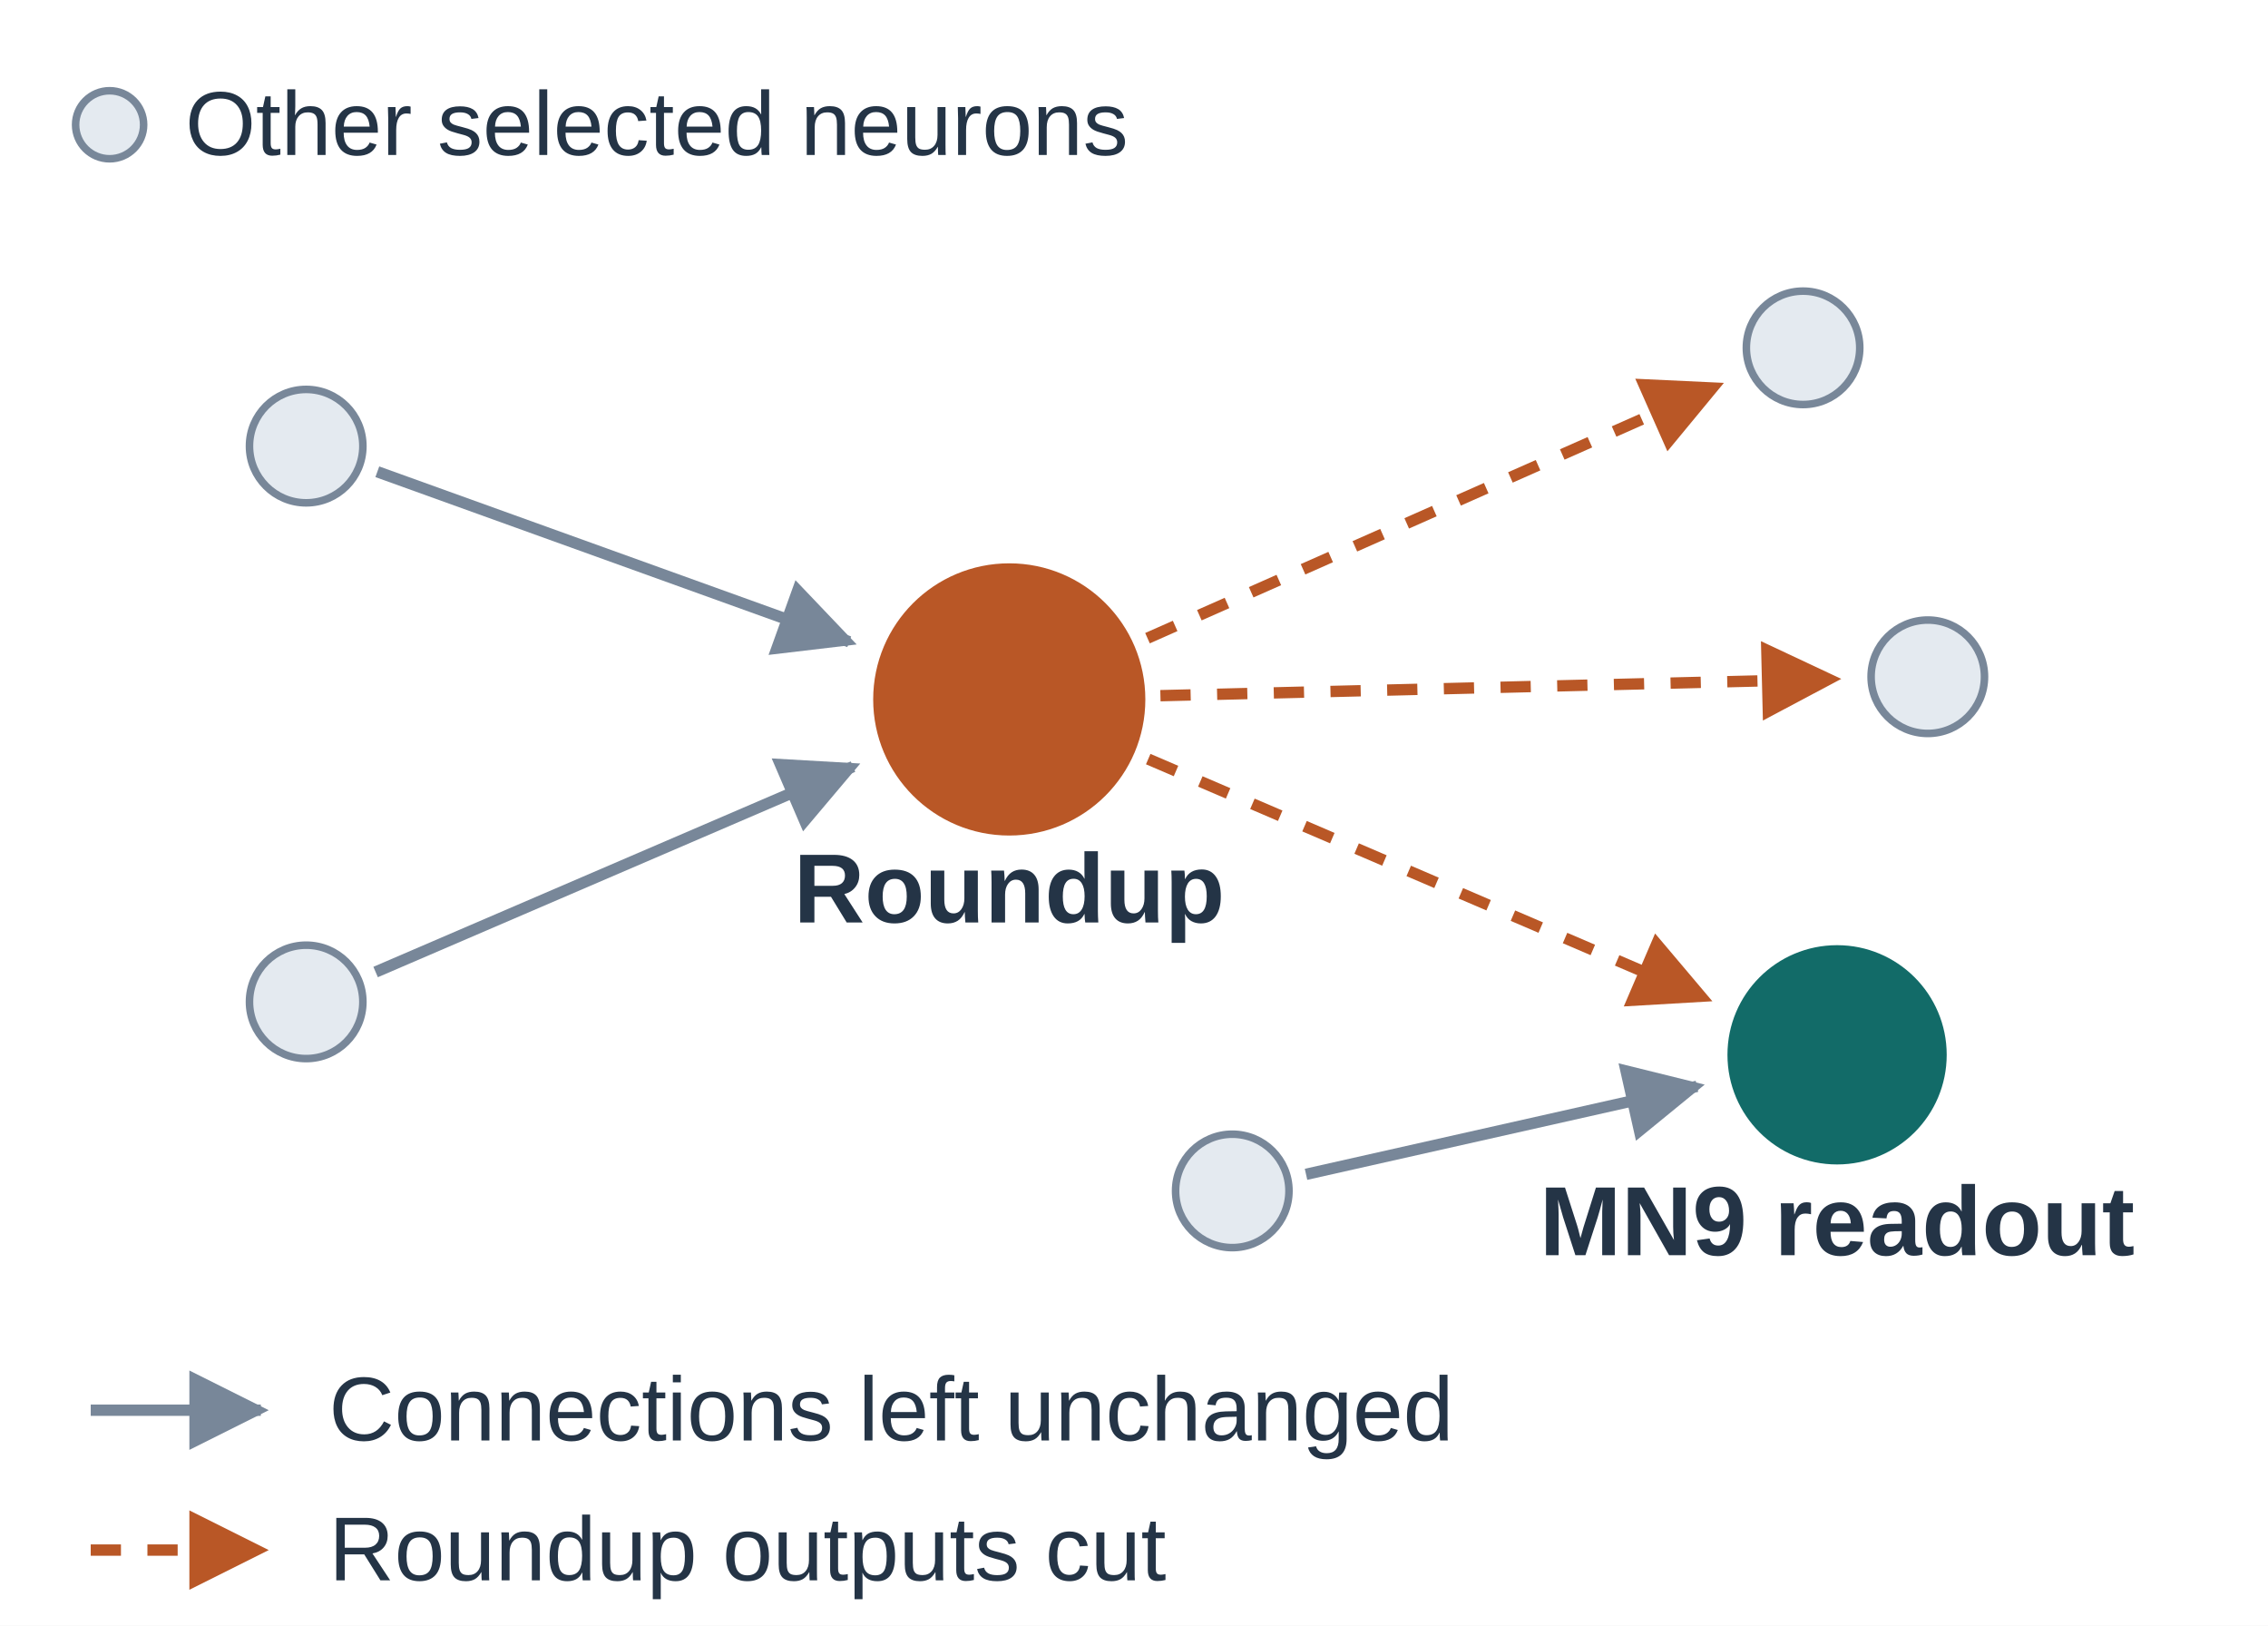
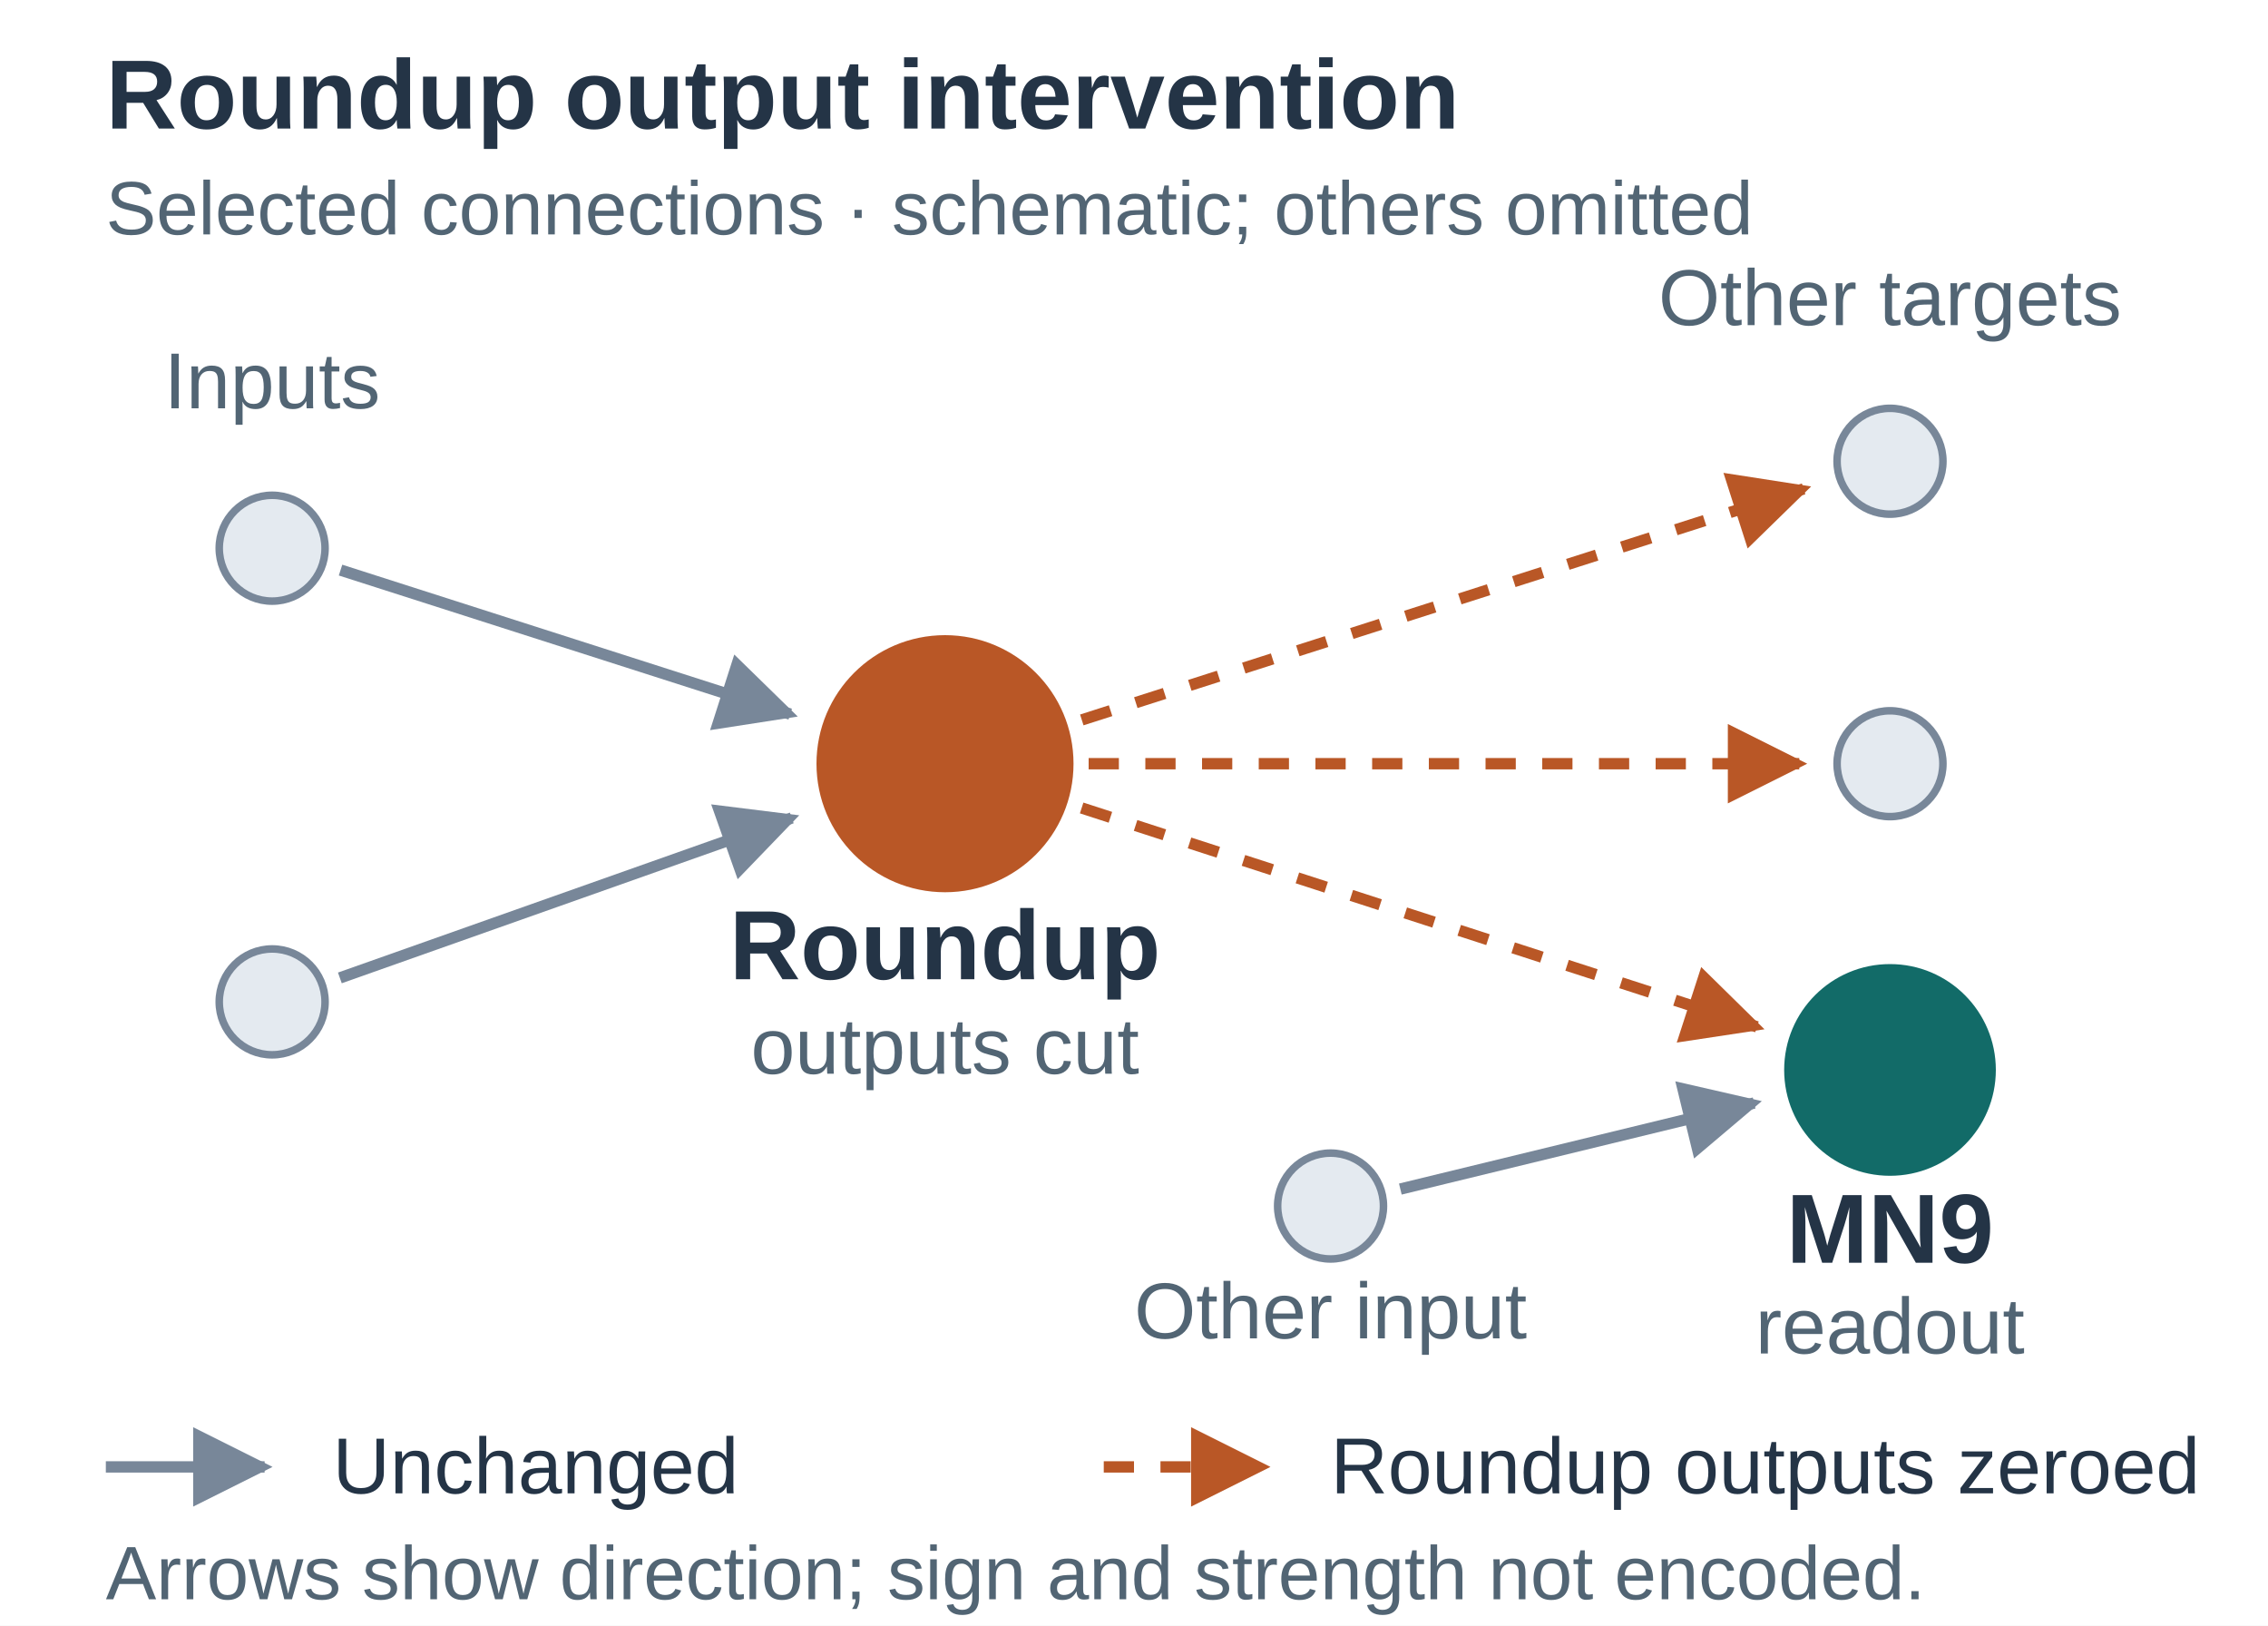
<svg xmlns="http://www.w3.org/2000/svg" width="600" height="430" viewBox="0 0 600 430" role="img" aria-labelledby="network-title network-desc">
  <style>
    text { font-family: 'Source Sans 3', Arial, sans-serif; fill: #243446; }
    .edge { fill: none; stroke-width: 3; }
    .unchanged { stroke: #788799; }
    .cut { stroke: #b95726; stroke-dasharray: 8 7; }
    .node { stroke-width: 2; }
    .other { fill: #e4eaf0; stroke: #788799; }
    .roundup { fill: #b95726; stroke: #b95726; }
    .readout { fill: #126b68; stroke: #126b68; }
    .label { font-size: 26px; font-weight: 600; }
-     .legend { font-size: 24px; }
+     .legend { font-size: 21px; }
+     .role { font-size: 21px; fill: #526574; }
+     .scope { font-size: 20px; fill: #526574; }
  </style>
  <defs>
    <marker id="arrow" viewBox="0 0 10 10" refX="9" refY="5" markerWidth="7" markerHeight="7" orient="auto-start-reverse">
      <path d="M 0 0 L 10 5 L 0 10 Z" fill="#788799" />
    </marker>
    <marker id="cut-arrow" viewBox="0 0 10 10" refX="9" refY="5" markerWidth="7" markerHeight="7" orient="auto-start-reverse">
      <path d="M 0 0 L 10 5 L 0 10 Z" fill="#b95726" />
    </marker>
  </defs>
  <rect width="600" height="430" fill="#fff" />
-   <circle class="node other" cx="29" cy="33" r="9" />
-   <text class="legend" x="49" y="41">Other selected neurons</text>
-   <path data-edge-row="7017932" data-source="720575940624023188" data-target="720575940623211725" data-intervention="unchanged" class="edge unchanged" d="M 99.82 124.78 L 224.66 169.75" marker-end="url(#arrow)" />
-   <path data-edge-row="7614185" data-source="720575940625164176" data-target="720575940623211725" data-intervention="unchanged" class="edge unchanged" d="M 99.37 257.10 L 225.66 202.78" marker-end="url(#arrow)" />
-   <path data-edge-row="6541012" data-source="720575940623211725" data-target="720575940660219265" data-intervention="zeroed" class="edge cut" d="M 303.76 200.78 L 451.08 264.01" marker-end="url(#cut-arrow)" />
-   <path data-edge-row="6540857" data-source="720575940623211725" data-target="720575940630820919" data-intervention="zeroed" class="edge cut" d="M 303.57 168.80 L 454.14 102.12" marker-end="url(#cut-arrow)" />
-   <path data-edge-row="6541071" data-source="720575940623211725" data-target="720575940621261296" data-intervention="zeroed" class="edge cut" d="M 306.99 184.01 L 485.01 179.62" marker-end="url(#cut-arrow)" />
-   <path data-edge-row="4506535" data-source="720575940619853515" data-target="720575940660219265" data-intervention="unchanged" class="edge unchanged" d="M 345.51 310.61 L 448.93 287.34" marker-end="url(#arrow)" />
-   <circle data-node-id="720575940619853515" class="node other" cx="326" cy="315" r="15" />
-   <circle data-node-id="720575940621261296" class="node other" cx="510" cy="179" r="15" />
-   <circle data-node-id="720575940623211725" class="node roundup" cx="267" cy="185" r="35" />
-   <circle data-node-id="720575940624023188" class="node other" cx="81" cy="118" r="15" />
-   <circle data-node-id="720575940625164176" class="node other" cx="81" cy="265" r="15" />
-   <circle data-node-id="720575940630820919" class="node other" cx="477" cy="92" r="15" />
-   <circle data-node-id="720575940660219265" class="node readout" cx="486" cy="279" r="28" />
-   <text class="label" x="267" y="244" text-anchor="middle">Roundup</text>
-   <text class="label" x="486" y="332" text-anchor="middle">MN9 readout</text>
-   <line class="edge unchanged" x1="24" y1="373" x2="69" y2="373" marker-end="url(#arrow)" />
-   <text class="legend" x="87" y="381">Connections left unchanged</text>
-   <line class="edge cut" x1="24" y1="410" x2="69" y2="410" marker-end="url(#cut-arrow)" />
-   <text class="legend" x="87" y="418">Roundup outputs cut</text>
+   <text class="label" x="28" y="34">Roundup output intervention</text>
+   <text class="scope" x="28" y="62">Selected connections · schematic; others omitted</text>
+   <text class="role" x="72" y="108" text-anchor="middle">Inputs</text>
+   <text class="role" x="500" y="86" text-anchor="middle">Other targets</text>
+   <path data-edge-row="7017932" data-source="720575940624023188" data-target="720575940623211725" data-intervention="unchanged" class="edge unchanged" d="M 90.09 150.79 L 209.05 188.89" marker-end="url(#arrow)" />
+   <path data-edge-row="7614185" data-source="720575940625164176" data-target="720575940623211725" data-intervention="unchanged" class="edge unchanged" d="M 89.91 258.66 L 209.46 216.35" marker-end="url(#arrow)" />
+   <path data-edge-row="6541012" data-source="720575940623211725" data-target="720575940660219265" data-intervention="zeroed" class="edge cut" d="M 286.15 213.71 L 464.80 271.60" marker-end="url(#cut-arrow)" />
+   <path data-edge-row="6540857" data-source="720575940623211725" data-target="720575940630820919" data-intervention="zeroed" class="edge cut" d="M 286.19 190.42 L 477.14 129.31" marker-end="url(#cut-arrow)" />
+   <path data-edge-row="6541071" data-source="720575940623211725" data-target="720575940621261296" data-intervention="zeroed" class="edge cut" d="M 288.00 202.00 L 476.00 202.00" marker-end="url(#cut-arrow)" />
+   <path data-edge-row="4506535" data-source="720575940619853515" data-target="720575940660219265" data-intervention="unchanged" class="edge unchanged" d="M 370.46 314.51 L 464.05 291.75" marker-end="url(#arrow)" />
+   <circle data-node-id="720575940619853515" class="node other" cx="352" cy="319" r="14" />
+   <circle data-node-id="720575940621261296" class="node other" cx="500" cy="202" r="14" />
+   <circle data-node-id="720575940623211725" class="node roundup" cx="250" cy="202" r="33" />
+   <circle data-node-id="720575940624023188" class="node other" cx="72" cy="145" r="14" />
+   <circle data-node-id="720575940625164176" class="node other" cx="72" cy="265" r="14" />
+   <circle data-node-id="720575940630820919" class="node other" cx="500" cy="122" r="14" />
+   <circle data-node-id="720575940660219265" class="node readout" cx="500" cy="283" r="27" />
+   <text class="label" x="250" y="259" text-anchor="middle">Roundup</text>
+   <text class="role" x="250" y="284" text-anchor="middle">outputs cut</text>
+   <text class="role" x="352" y="354" text-anchor="middle">Other input</text>
+   <text class="label" x="500" y="334" text-anchor="middle">MN9</text>
+   <text class="role" x="500" y="358" text-anchor="middle">readout</text>
+   <line class="edge unchanged" x1="28" y1="388" x2="70" y2="388" marker-end="url(#arrow)" />
+   <text class="legend" x="88" y="395">Unchanged</text>
+   <line class="edge cut" x1="292" y1="388" x2="334" y2="388" marker-end="url(#cut-arrow)" />
+   <text class="legend" x="352" y="395">Roundup outputs zeroed</text>
+   <text class="scope" x="28" y="423">Arrows show direction; sign and strength not encoded.</text>
</svg>
